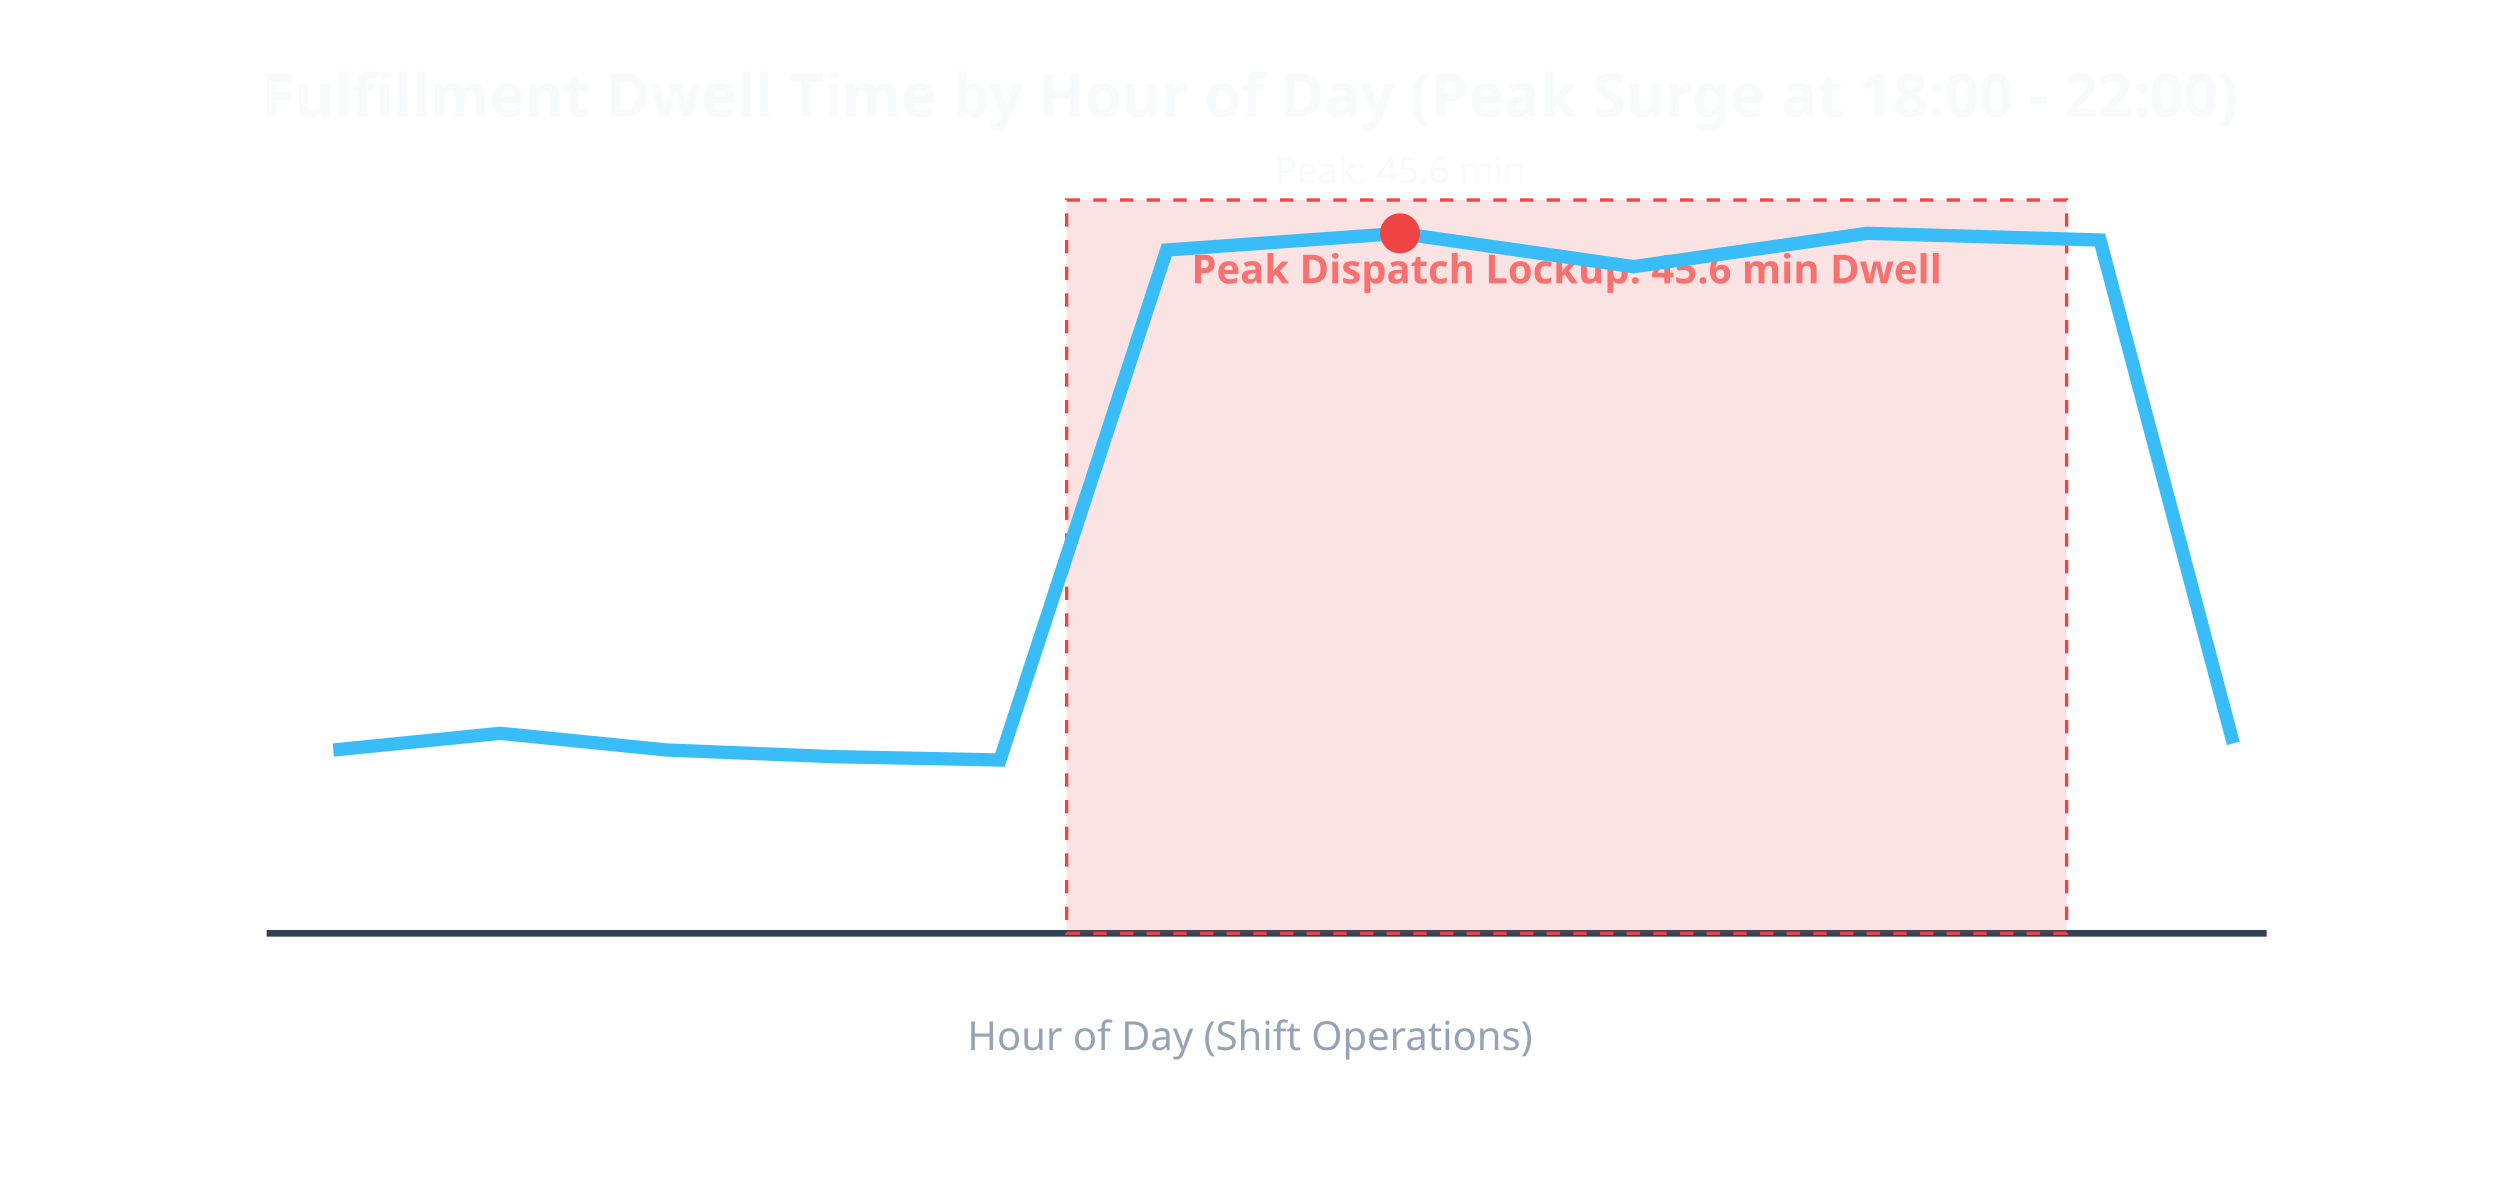
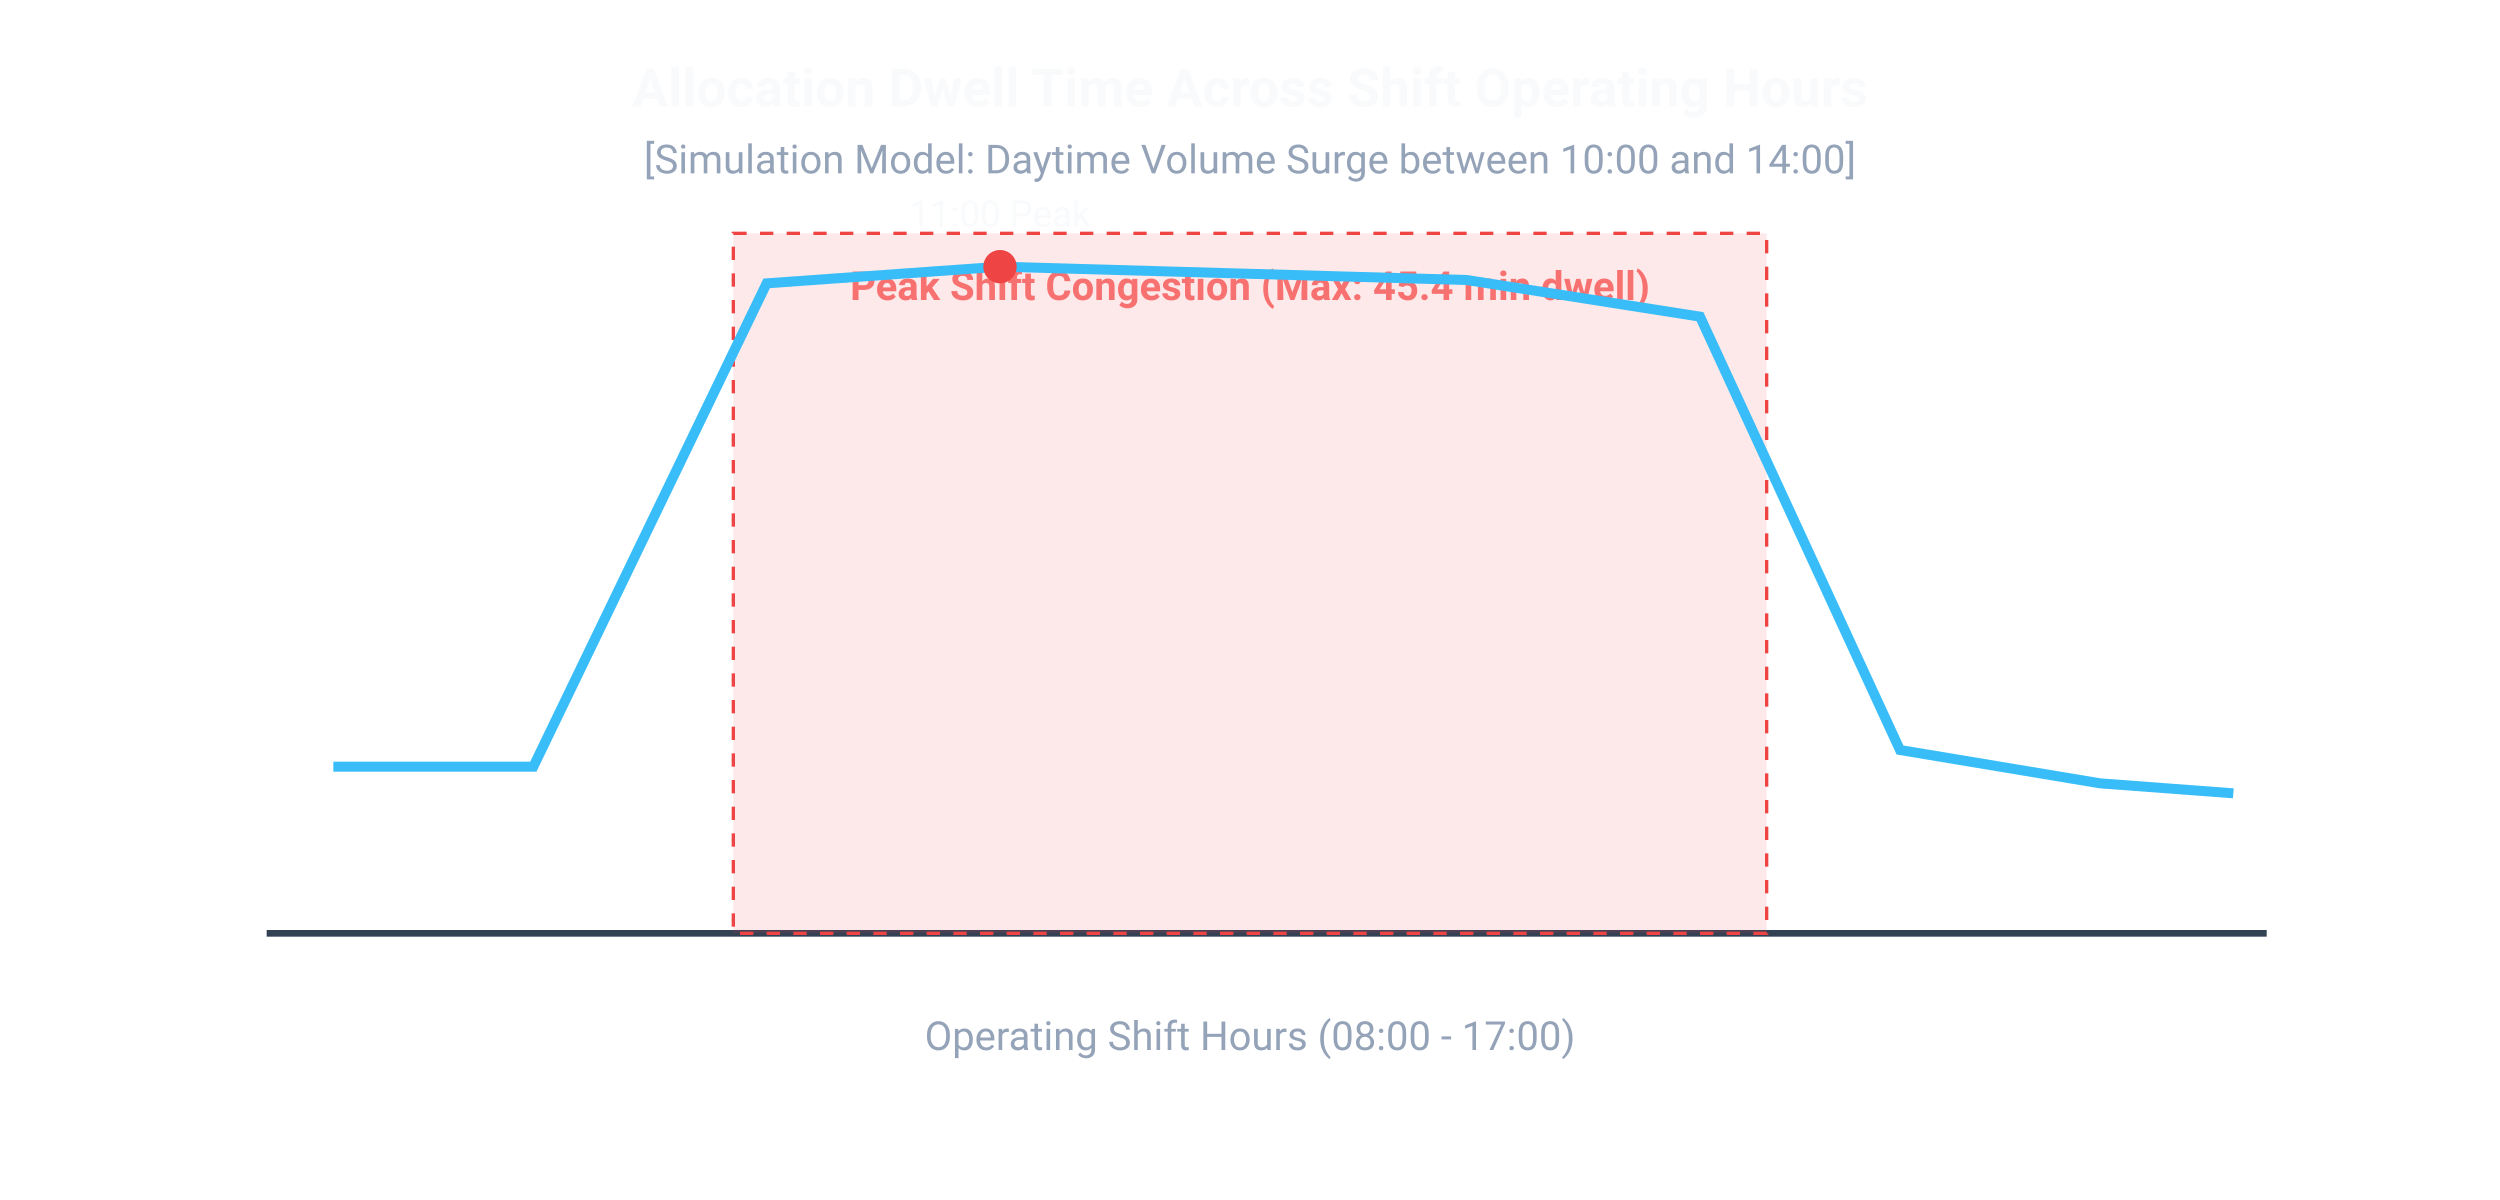
- <svg xmlns="http://www.w3.org/2000/svg" width="750" height="360" viewBox="0 0 750 360" style="background:#0f172a; font-family:sans-serif;">
-   <text x="375" y="35" text-anchor="middle" fill="#f8fafc" font-size="18" font-weight="bold">Fulfillment Dwell Time by Hour of Day (Peak Surge at 18:00 - 22:00)</text>
+ <svg xmlns="http://www.w3.org/2000/svg" width="750" height="360" viewBox="0 0 750 360" style="background:#0f172a; font-family:-apple-system,BlinkMacSystemFont,Segoe UI,Roboto,sans-serif;">
+   <text x="375" y="32" text-anchor="middle" fill="#f8fafc" font-size="16" font-weight="bold">Allocation Dwell Time Across Shift Operating Hours</text>
+   <text x="375" y="52" text-anchor="middle" fill="#94a3b8" font-size="12">[Simulation Model: Daytime Volume Surge between 10:00 and 14:00]</text>
  <line x1="80" y1="280" x2="680" y2="280" stroke="#334155" stroke-width="2" />
-   <rect x="320" y="60" width="300" height="220" fill="rgba(239, 68, 68, 0.15)" stroke="#ef4444" stroke-dasharray="4" />
-   <text x="470" y="85" text-anchor="middle" fill="#f87171" font-size="12" font-weight="bold">Peak Dispatch Lockup: 45.6 min Dwell</text>
-   <polyline fill="none" stroke="#38bdf8" stroke-width="4" points="             100,225 150,220 200,225 250,227 300,228 350,75 420,70 490,80 560,70 630,72 670,223         " />
-   <circle cx="420" cy="70" r="6" fill="#ef4444" />
-   <text x="420" y="55" text-anchor="middle" fill="#f8fafc" font-size="11">Peak: 45.6 min</text>
-   <text x="375" y="315" text-anchor="middle" fill="#94a3b8" font-size="12">Hour of Day (Shift Operations)</text>
+   <rect x="220" y="70" width="310" height="210" fill="rgba(239, 68, 68, 0.12)" stroke="#ef4444" stroke-dasharray="4" />
+   <text x="375" y="90" text-anchor="middle" fill="#f87171" font-size="12" font-weight="bold">Peak Shift Congestion (Max: 45.4 min dwell)</text>
+   <polyline fill="none" stroke="#38bdf8" stroke-width="3" points="             100,230 160,230 230,85 300,80 370,82 440,84 510,95 570,225 630,235 670,238         " />
+   <circle cx="300" cy="80" r="5" fill="#ef4444" />
+   <text x="300" y="68" text-anchor="middle" fill="#f8fafc" font-size="11">11:00 Peak</text>
+   <text x="375" y="315" text-anchor="middle" fill="#94a3b8" font-size="12">Operating Shift Hours (08:00 - 17:00)</text>
</svg>
